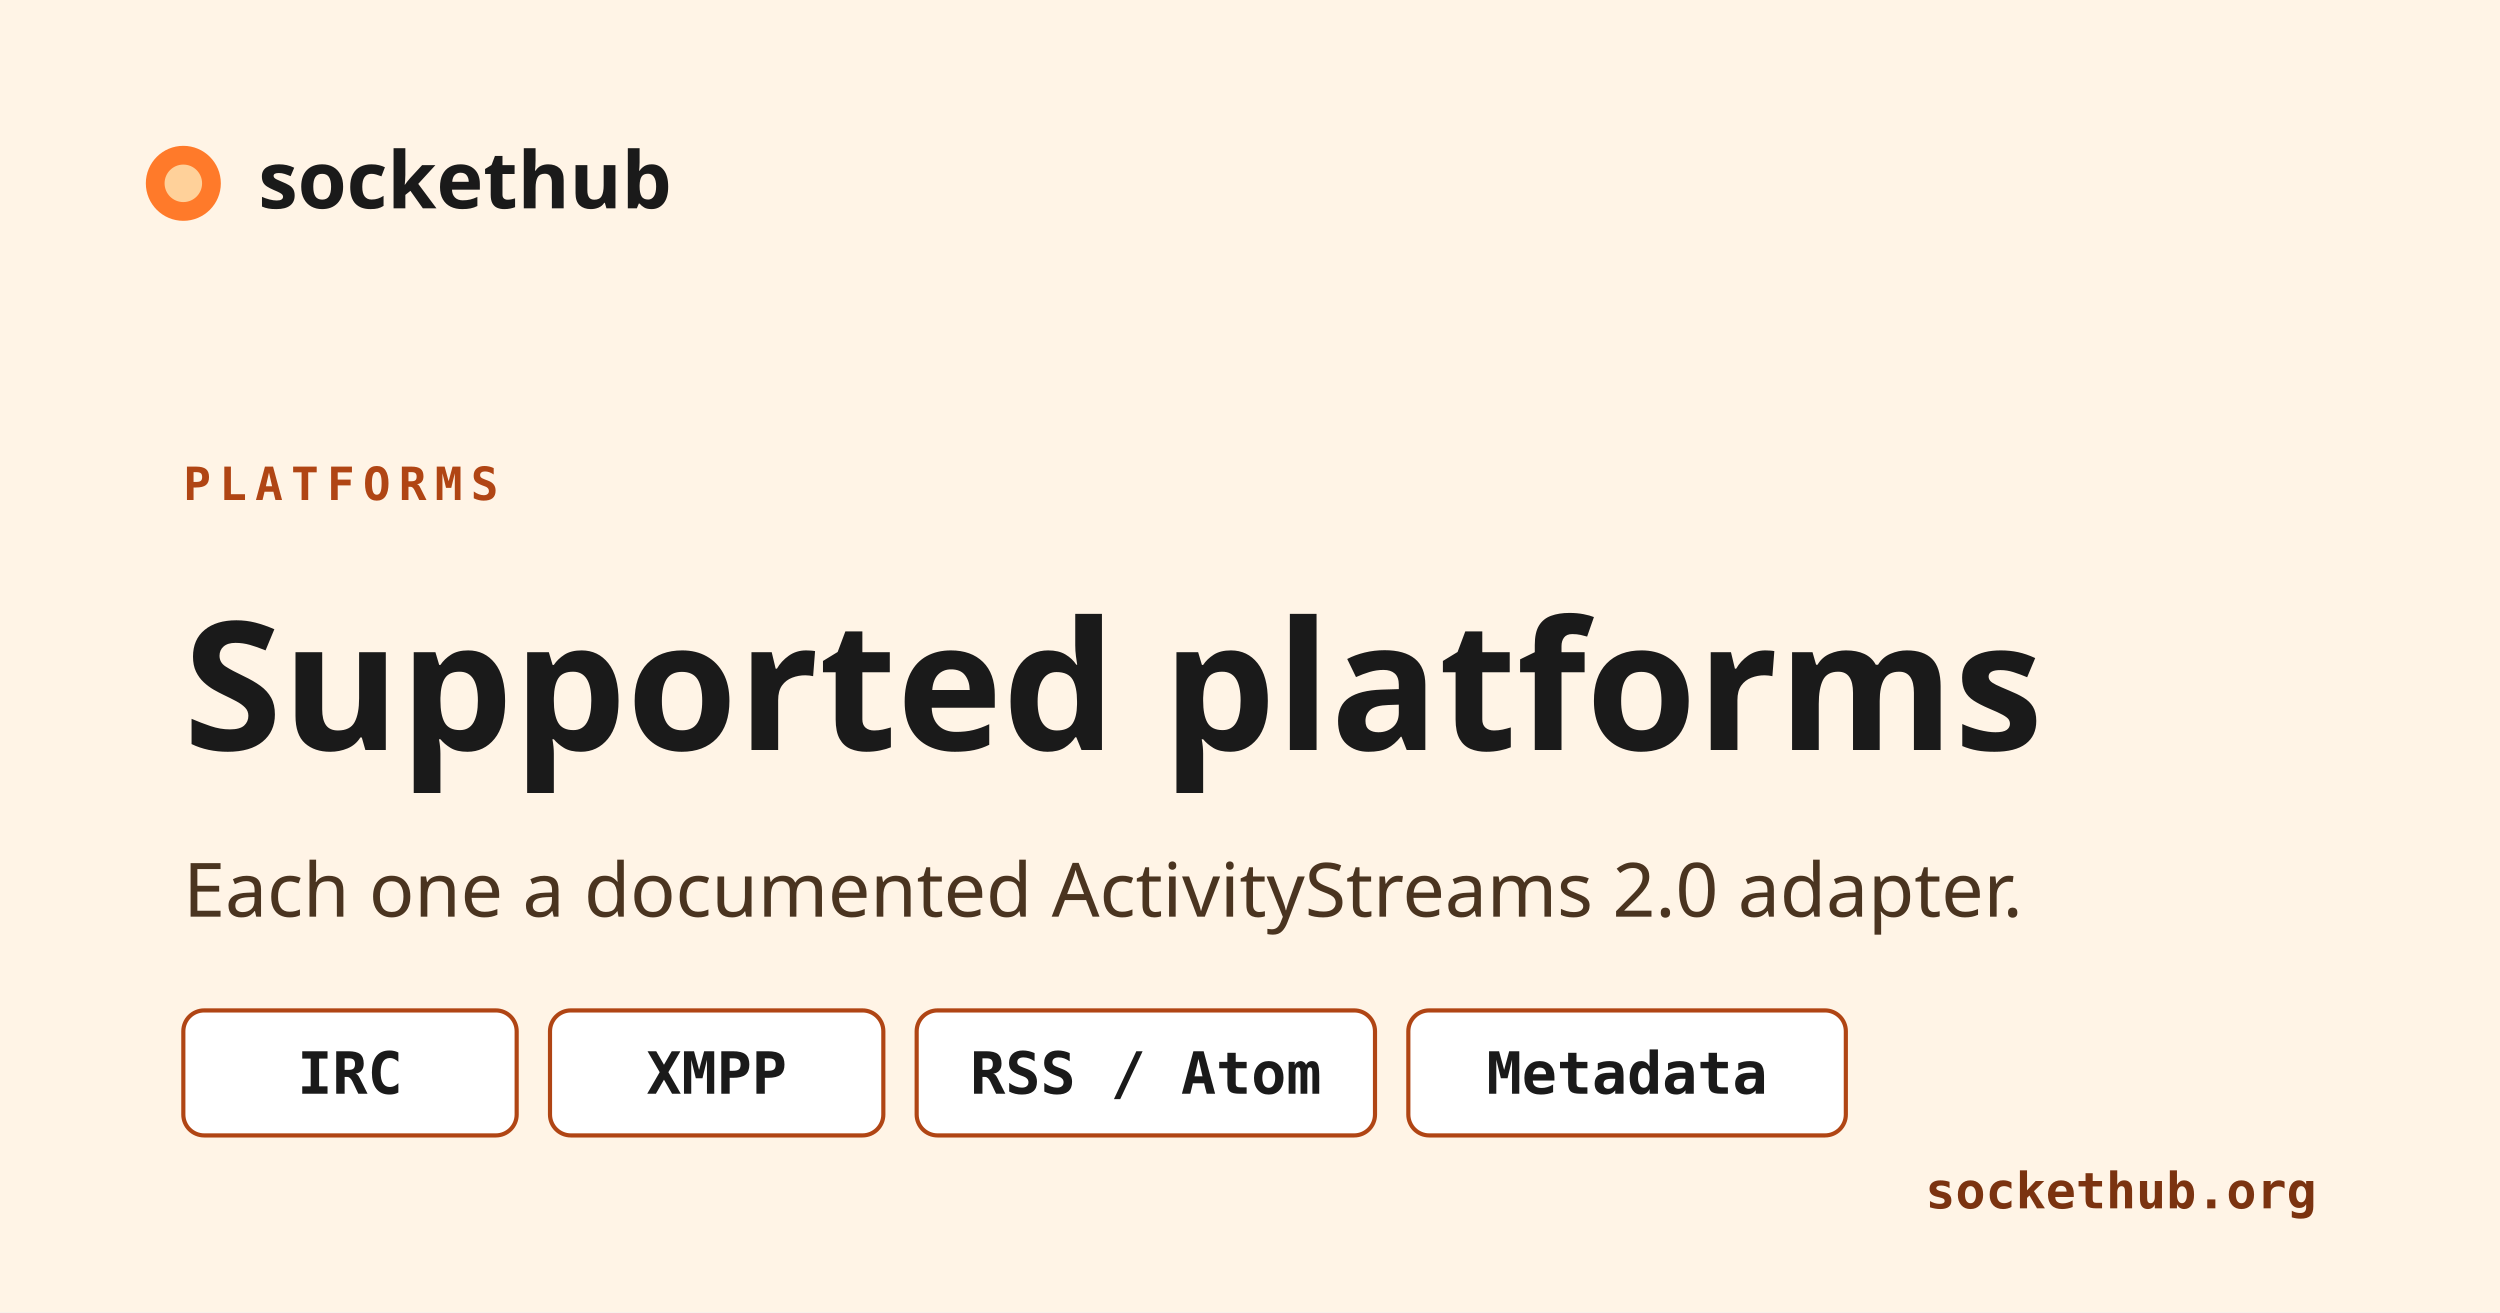
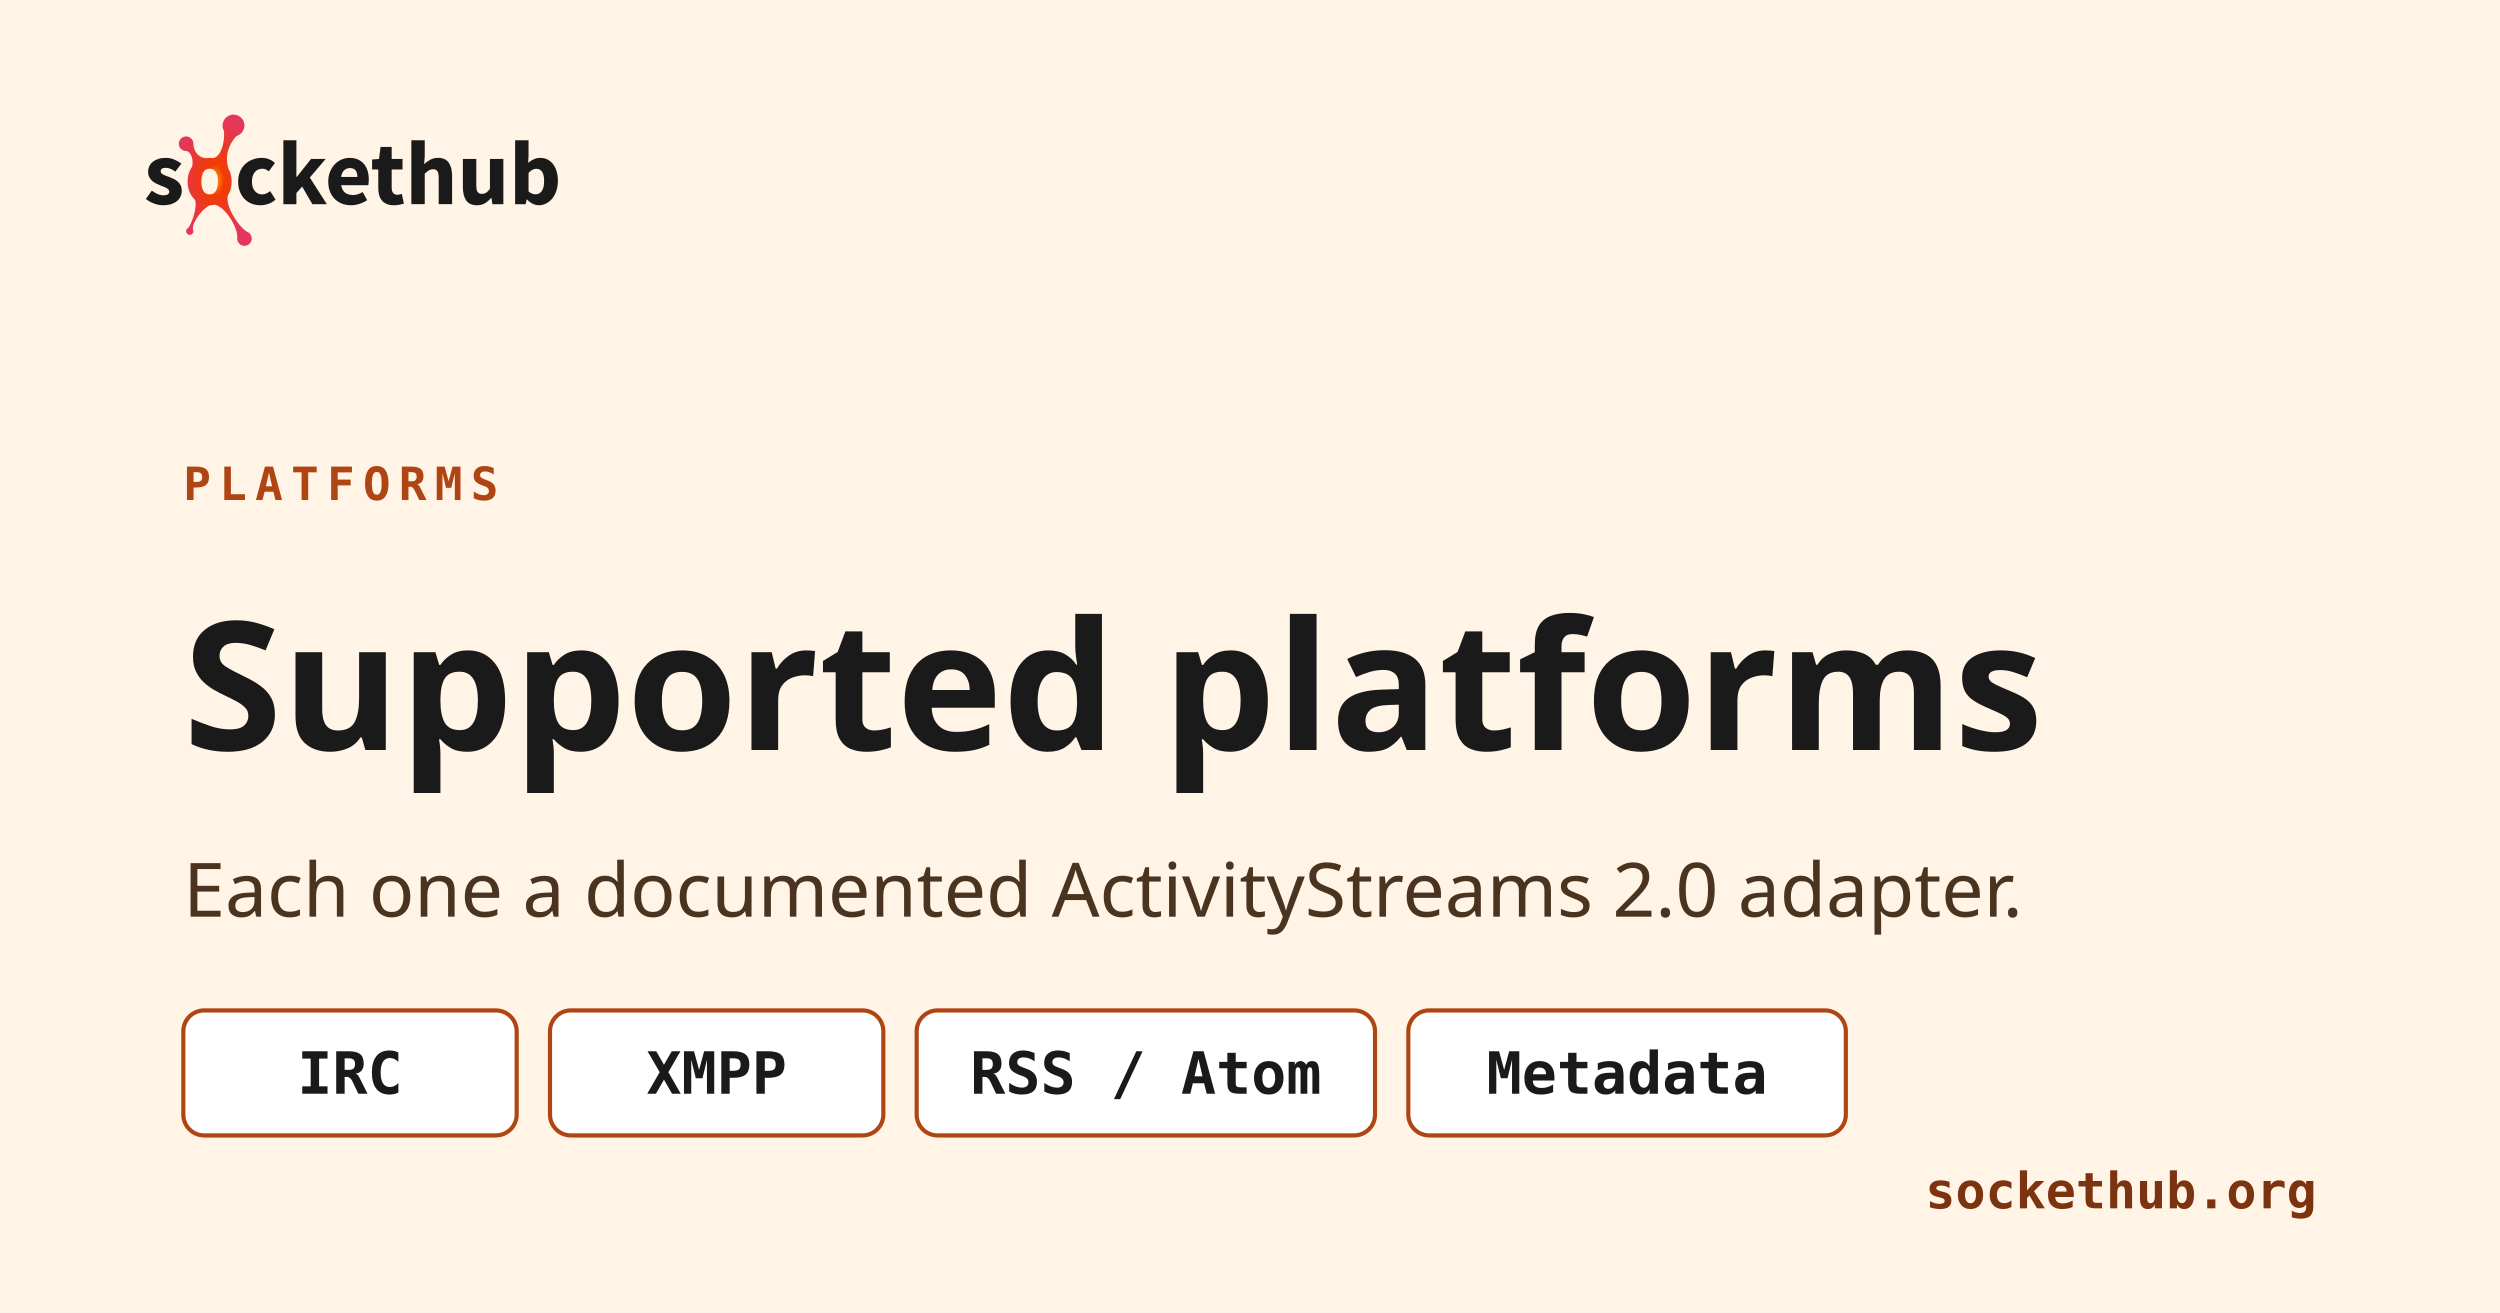
- <svg xmlns="http://www.w3.org/2000/svg" width="1200" height="630" viewBox="0 0 1200 630" role="img" aria-label="Sockethub — platforms">
+ <svg xmlns="http://www.w3.org/2000/svg" xmlns:xlink="http://www.w3.org/1999/xlink" width="1200" height="630" viewBox="0 0 1200 630" role="img" aria-label="Sockethub — platforms">
  <rect width="1200" height="630" fill="#fff4e6" />
-   <circle cx="88" cy="88" r="18" fill="#ff7a2a" />
-   <circle cx="88" cy="88" r="9" fill="#ffd19a" />
-   <text x="124" y="100" font-family="sans-serif" font-weight="700" font-size="38" fill="#1a1a1a">sockethub</text>
+   <defs>
+     <linearGradient id="shLogoStops">
+       <stop offset="0" stop-color="#ff9c1f" />
+       <stop offset="0.238" stop-color="#f23c00" />
+       <stop offset="1" stop-color="#de0f3c" stop-opacity="0.825" />
+     </linearGradient>
+     <radialGradient xlink:href="#shLogoStops" id="shLogoFlame" cx="204" cy="528" fx="204" fy="528" r="40" gradientTransform="matrix(0.6249999 0 0 1.125 93.13849 398.9623)" gradientUnits="userSpaceOnUse" />
+   </defs>
+   <g transform="translate(70 55) scale(0.7) translate(-173.0224 -947.9622)">
+     <path fill="#1a1a1a" d="m 177.147,1000.078 c 1.417,1.083 2.771,1.896 4.063,2.437 1.292,0.542 2.604,0.813 3.937,0.813 1.375,0 2.375,-0.229 3,-0.688 0.625,-0.458 0.937,-1.104 0.938,-1.938 -2e-5,-0.5 -0.188,-0.937 -0.563,-1.313 -0.333,-0.417 -0.813,-0.792 -1.438,-1.125 -0.583,-0.333 -1.25,-0.625 -2,-0.875 -0.75,-0.292 -1.521,-0.604 -2.312,-0.938 -0.958,-0.375 -1.917,-0.812 -2.875,-1.312 -0.958,-0.5 -1.833,-1.104 -2.625,-1.812 -0.792,-0.75 -1.438,-1.604 -1.938,-2.563 -0.5,-1 -0.75,-2.146 -0.75,-3.438 -1e-5,-1.417 0.271,-2.729 0.812,-3.938 0.583,-1.208 1.396,-2.229 2.438,-3.062 1.042,-0.833 2.292,-1.479 3.75,-1.937 1.458,-0.5 3.083,-0.75 4.875,-0.75 2.375,4e-5 4.458,0.417 6.25,1.25 1.792,0.792 3.354,1.688 4.687,2.688 l -4.125,5.5 c -1.125,-0.833 -2.229,-1.479 -3.313,-1.938 -1.083,-0.458 -2.167,-0.687 -3.25,-0.688 -2.333,2e-5 -3.5,0.813 -3.5,2.438 -2e-5,0.5 0.167,0.938 0.5,1.312 0.333,0.333 0.771,0.646 1.312,0.938 0.583,0.292 1.229,0.583 1.938,0.875 0.75,0.25 1.521,0.521 2.313,0.812 1,0.375 1.979,0.812 2.937,1.312 1,0.458 1.896,1.042 2.688,1.75 0.833,0.708 1.5,1.583 2,2.625 0.5,1 0.75,2.208 0.75,3.625 -3e-5,1.417 -0.271,2.729 -0.812,3.937 -0.542,1.208 -1.354,2.271 -2.438,3.188 -1.083,0.875 -2.417,1.583 -4,2.125 -1.583,0.5 -3.417,0.75 -5.5,0.75 -2.042,0 -4.146,-0.396 -6.312,-1.188 -2.125,-0.792 -3.979,-1.833 -5.563,-3.125 l 4.125,-5.75" />
+     <path fill="#1a1a1a" d="m 236.338,993.891 c 0,-2.583 0.438,-4.875 1.312,-6.875 0.875,-2.042 2.042,-3.75 3.5,-5.125 1.5,-1.375 3.229,-2.417 5.188,-3.125 1.958,-0.75 4,-1.125 6.125,-1.125 1.917,4e-5 3.646,0.333 5.188,1 1.542,0.625 2.833,1.479 3.875,2.563 l -4.188,5.688 c -1.458,-1.208 -2.896,-1.812 -4.312,-1.813 -2.25,2e-5 -4.021,0.792 -5.312,2.375 -1.292,1.583 -1.938,3.729 -1.938,6.437 0,2.708 0.646,4.854 1.938,6.438 1.333,1.583 3,2.375 5,2.375 1.125,0 2.146,-0.229 3.062,-0.687 0.917,-0.459 1.75,-0.979 2.5,-1.563 l 3.688,5.813 c -1.5,1.333 -3.167,2.313 -5,2.938 -1.833,0.625 -3.604,0.937 -5.312,0.937 -2.167,0 -4.188,-0.354 -6.063,-1.063 -1.833,-0.75 -3.438,-1.812 -4.812,-3.187 -1.375,-1.375 -2.458,-3.063 -3.25,-5.062 -0.792,-2.042 -1.187,-4.354 -1.187,-6.938" />
+     <path fill="#1a1a1a" d="m 267.325,965.578 8.938,0 0,25.125 0.25,0 9.812,-12.312 10,0 -10.875,12.75 11.688,18.25 -9.938,0 -7,-12.062 -3.938,4.437 0,7.625 -8.937,0 0,-43.813" />
+     <path fill="#1a1a1a" d="m 298.105,993.891 c 0,-2.5 0.417,-4.75 1.25,-6.75 0.833,-2.042 1.917,-3.75 3.25,-5.125 1.375,-1.417 2.938,-2.5 4.688,-3.25 1.75,-0.75 3.562,-1.125 5.438,-1.125 2.208,4e-5 4.125,0.375 5.75,1.125 1.667,0.75 3.042,1.792 4.125,3.125 1.125,1.333 1.958,2.917 2.5,4.75 0.542,1.792 0.812,3.75 0.812,5.875 -4e-5,0.833 -0.042,1.604 -0.125,2.312 -0.083,0.667 -0.167,1.187 -0.25,1.563 l -18.562,0 c 0.417,2.375 1.333,4.104 2.75,5.188 1.458,1.042 3.229,1.562 5.312,1.562 2.208,0 4.437,-0.688 6.687,-2.063 l 3.063,5.562 c -1.583,1.083 -3.354,1.938 -5.313,2.563 -1.917,0.625 -3.812,0.937 -5.688,0.937 -2.208,0 -4.271,-0.354 -6.188,-1.063 -1.917,-0.75 -3.583,-1.812 -5,-3.187 -1.417,-1.417 -2.521,-3.125 -3.312,-5.125 -0.792,-2 -1.187,-4.292 -1.187,-6.875 m 20,-3.187 c -2e-5,-1.792 -0.396,-3.25 -1.188,-4.375 -0.792,-1.125 -2.125,-1.687 -4,-1.688 -1.458,2e-5 -2.75,0.5 -3.875,1.5 -1.083,0.958 -1.792,2.479 -2.125,4.563 l 11.187,0" />
+     <path fill="#1a1a1a" d="m 332.418,985.578 -4.25,0 0,-6.812 4.75,-0.375 1.062,-8.25 7.625,0 0,8.25 7.437,0 0,7.187 -7.437,0 0,12.438 c -1e-5,1.75 0.354,3.021 1.063,3.812 0.75,0.75 1.729,1.125 2.937,1.125 0.5,10e-5 1,-0.063 1.5,-0.187 0.542,-0.125 1.021,-0.271 1.438,-0.438 l 1.438,6.688 c -0.833,0.25 -1.813,0.5 -2.938,0.75 -1.125,0.25 -2.438,0.375 -3.938,0.375 -1.917,0 -3.563,-0.292 -4.937,-0.875 -1.333,-0.583 -2.438,-1.396 -3.313,-2.437 -0.833,-1.042 -1.458,-2.292 -1.875,-3.75 -0.375,-1.5 -0.563,-3.146 -0.562,-4.938 l 0,-12.563" />
+     <path fill="#1a1a1a" d="m 355.094,965.578 9.188,0 0,10.75 -0.438,5.562 c 1.167,-1.042 2.521,-2 4.063,-2.875 1.542,-0.917 3.375,-1.375 5.5,-1.375 3.375,4e-5 5.812,1.104 7.312,3.312 1.542,2.208 2.312,5.271 2.312,9.188 l 0,19.25 -9.187,0 0,-18.063 c -3e-5,-2.25 -0.313,-3.792 -0.938,-4.625 -0.583,-0.833 -1.542,-1.25 -2.875,-1.25 -1.167,3e-5 -2.167,0.271 -3,0.812 -0.833,0.5 -1.75,1.229 -2.75,2.188 l 0,20.938 -9.188,0 0,-43.813" />
+     <path fill="#1a1a1a" d="m 390.426,978.391 9.188,0 0,18.062 c -10e-6,2.25 0.312,3.792 0.937,4.625 0.625,0.833 1.604,1.25 2.938,1.25 1.167,10e-5 2.146,-0.271 2.938,-0.812 0.792,-0.542 1.646,-1.417 2.562,-2.625 l 0,-20.5 9.188,0 0,31 -7.5,0 -0.687,-4.313 -0.188,0 c -1.333,1.583 -2.771,2.833 -4.312,3.75 -1.5,0.875 -3.313,1.313 -5.438,1.313 -3.375,0 -5.833,-1.104 -7.375,-3.312 -1.5,-2.208 -2.25,-5.271 -2.25,-9.188 l 0,-19.25" />
+     <path fill="#1a1a1a" d="m 426.261,965.578 9.187,0 0,10.75 -0.25,4.75 c 1.208,-1.083 2.5,-1.917 3.875,-2.5 1.417,-0.625 2.854,-0.937 4.313,-0.938 1.875,4e-5 3.562,0.375 5.062,1.125 1.5,0.75 2.771,1.813 3.813,3.188 1.083,1.333 1.896,2.979 2.437,4.938 0.583,1.917 0.875,4.063 0.875,6.438 -3e-5,2.667 -0.375,5.042 -1.125,7.125 -0.708,2.083 -1.688,3.854 -2.937,5.312 -1.208,1.417 -2.604,2.5 -4.188,3.25 -1.542,0.75 -3.146,1.125 -4.812,1.125 -1.375,0 -2.771,-0.333 -4.188,-1 -1.375,-0.667 -2.667,-1.667 -3.875,-3 l -0.25,0 -0.75,3.25 -7.187,0 0,-43.813 m 9.187,35.062 c 0.833,0.75 1.667,1.271 2.5,1.563 0.833,0.292 1.646,0.438 2.438,0.437 1.583,10e-5 2.937,-0.708 4.063,-2.125 1.125,-1.458 1.687,-3.792 1.688,-7 -3e-5,-5.583 -1.792,-8.375 -5.375,-8.375 -1.833,4e-5 -3.604,0.938 -5.313,2.812 l 0,12.687" />
+     <path fill="url(#shLogoFlame)" d="m 233.138,947.962 c -4.142,0 -7.5,3.358 -7.5,7.5 0,1.334 0.346,2.586 0.957,3.672 0.674,7.357 -1.729,17.529 -7.363,18.711 -0.799,-0.134 -1.612,-0.195 -2.441,-0.195 -0.88,3e-5 -1.743,0.083 -2.598,0.234 -0.006,-6.3e-4 -0.013,6.3e-4 -0.019,0 -6.885,-0.776 -8.535,-6.995 -8.535,-9.922 0,-2.761 -2.239,-5 -5,-5 -2.761,0 -5,2.239 -5,5 0,2.761 2.239,5 5,5 2.897,0 5.417,5.59 4.121,10.684 -0.715,1.002 -1.325,2.127 -1.836,3.379 -0.833,2 -1.25,4.292 -1.25,6.875 0,2.583 0.417,4.892 1.25,6.934 0.833,2 1.926,3.683 3.301,5.059 0.151,0.146 0.313,0.29 0.469,0.43 1.878,4.964 -1.962,15.695 -4.512,19.336 -0.002,0 -0.017,-0.012 -0.02,0 -0.897,0.379 -1.523,1.269 -1.523,2.305 0,1.381 1.119,2.5 2.5,2.5 1.381,0 2.5,-1.119 2.5,-2.5 0,-0.462 -0.133,-0.898 -0.352,-1.27 -0.588,-5.14 6.907,-14.645 11.699,-16.543 1.082,-0.014 2.133,-0.16 3.164,-0.391 7.021,1.085 15.831,15.08 15.566,22.285 -0.055,0.296 -0.078,0.606 -0.078,0.918 0,2.762 2.239,5 5,5 2.761,0 5,-2.239 5,-5 0,-2.244 -1.48,-4.133 -3.516,-4.766 l -0.02,0 c -6.667,-4.747 -14.638,-18.096 -12.852,-24.785 0.514,-0.796 0.96,-1.647 1.348,-2.578 0.833,-2.042 1.25,-4.35 1.25,-6.934 -4e-5,-2.583 -0.417,-4.875 -1.25,-6.875 -0.292,-0.715 -0.613,-1.398 -0.977,-2.031 -2.53,-8.929 0.13,-16.47 5.547,-22.324 3.15,-0.889 5.469,-3.772 5.469,-7.207 0,-4.142 -3.358,-7.5 -7.5,-7.5 z m -16.348,37.109 c 1.875,3e-5 3.299,0.8 4.258,2.383 0.958,1.583 1.426,3.737 1.426,6.445 -3e-5,2.708 -0.467,4.842 -1.426,6.426 -0.958,1.583 -2.383,2.383 -4.258,2.383 -1.917,0 -3.358,-0.799 -4.316,-2.383 -0.917,-1.583 -1.367,-3.718 -1.367,-6.426 -2e-5,-2.708 0.451,-4.862 1.367,-6.445 0.958,-1.583 2.4,-2.383 4.316,-2.383 z" />
+   </g>
  <text x="88" y="240" font-family="monospace" font-weight="700" font-size="22" fill="#b04514" letter-spacing="4">PLATFORMS</text>
  <text x="88" y="360" font-family="sans-serif" font-weight="800" font-size="86" fill="#1a1a1a">Supported platforms</text>
  <text x="88" y="440" font-family="sans-serif" font-weight="400" font-size="36" fill="#4a3420">Each one a documented ActivityStreams 2.0 adapter.</text>
  <g transform="translate(88 485)">
    <rect x="0" y="0" width="160" height="60" rx="10" fill="#ffffff" stroke="#b04514" stroke-width="2" />
    <text x="80" y="40" font-family="monospace" font-weight="700" font-size="28" fill="#1a1a1a" text-anchor="middle">IRC</text>
    <rect x="176" y="0" width="160" height="60" rx="10" fill="#ffffff" stroke="#b04514" stroke-width="2" />
    <text x="256" y="40" font-family="monospace" font-weight="700" font-size="28" fill="#1a1a1a" text-anchor="middle">XMPP</text>
    <rect x="352" y="0" width="220" height="60" rx="10" fill="#ffffff" stroke="#b04514" stroke-width="2" />
    <text x="462" y="40" font-family="monospace" font-weight="700" font-size="28" fill="#1a1a1a" text-anchor="middle">RSS / Atom</text>
    <rect x="588" y="0" width="210" height="60" rx="10" fill="#ffffff" stroke="#b04514" stroke-width="2" />
    <text x="693" y="40" font-family="monospace" font-weight="700" font-size="28" fill="#1a1a1a" text-anchor="middle">Metadata</text>
  </g>
  <text x="1112" y="580" font-family="monospace" font-weight="600" font-size="24" fill="#7b3310" text-anchor="end">sockethub.org</text>
</svg>
